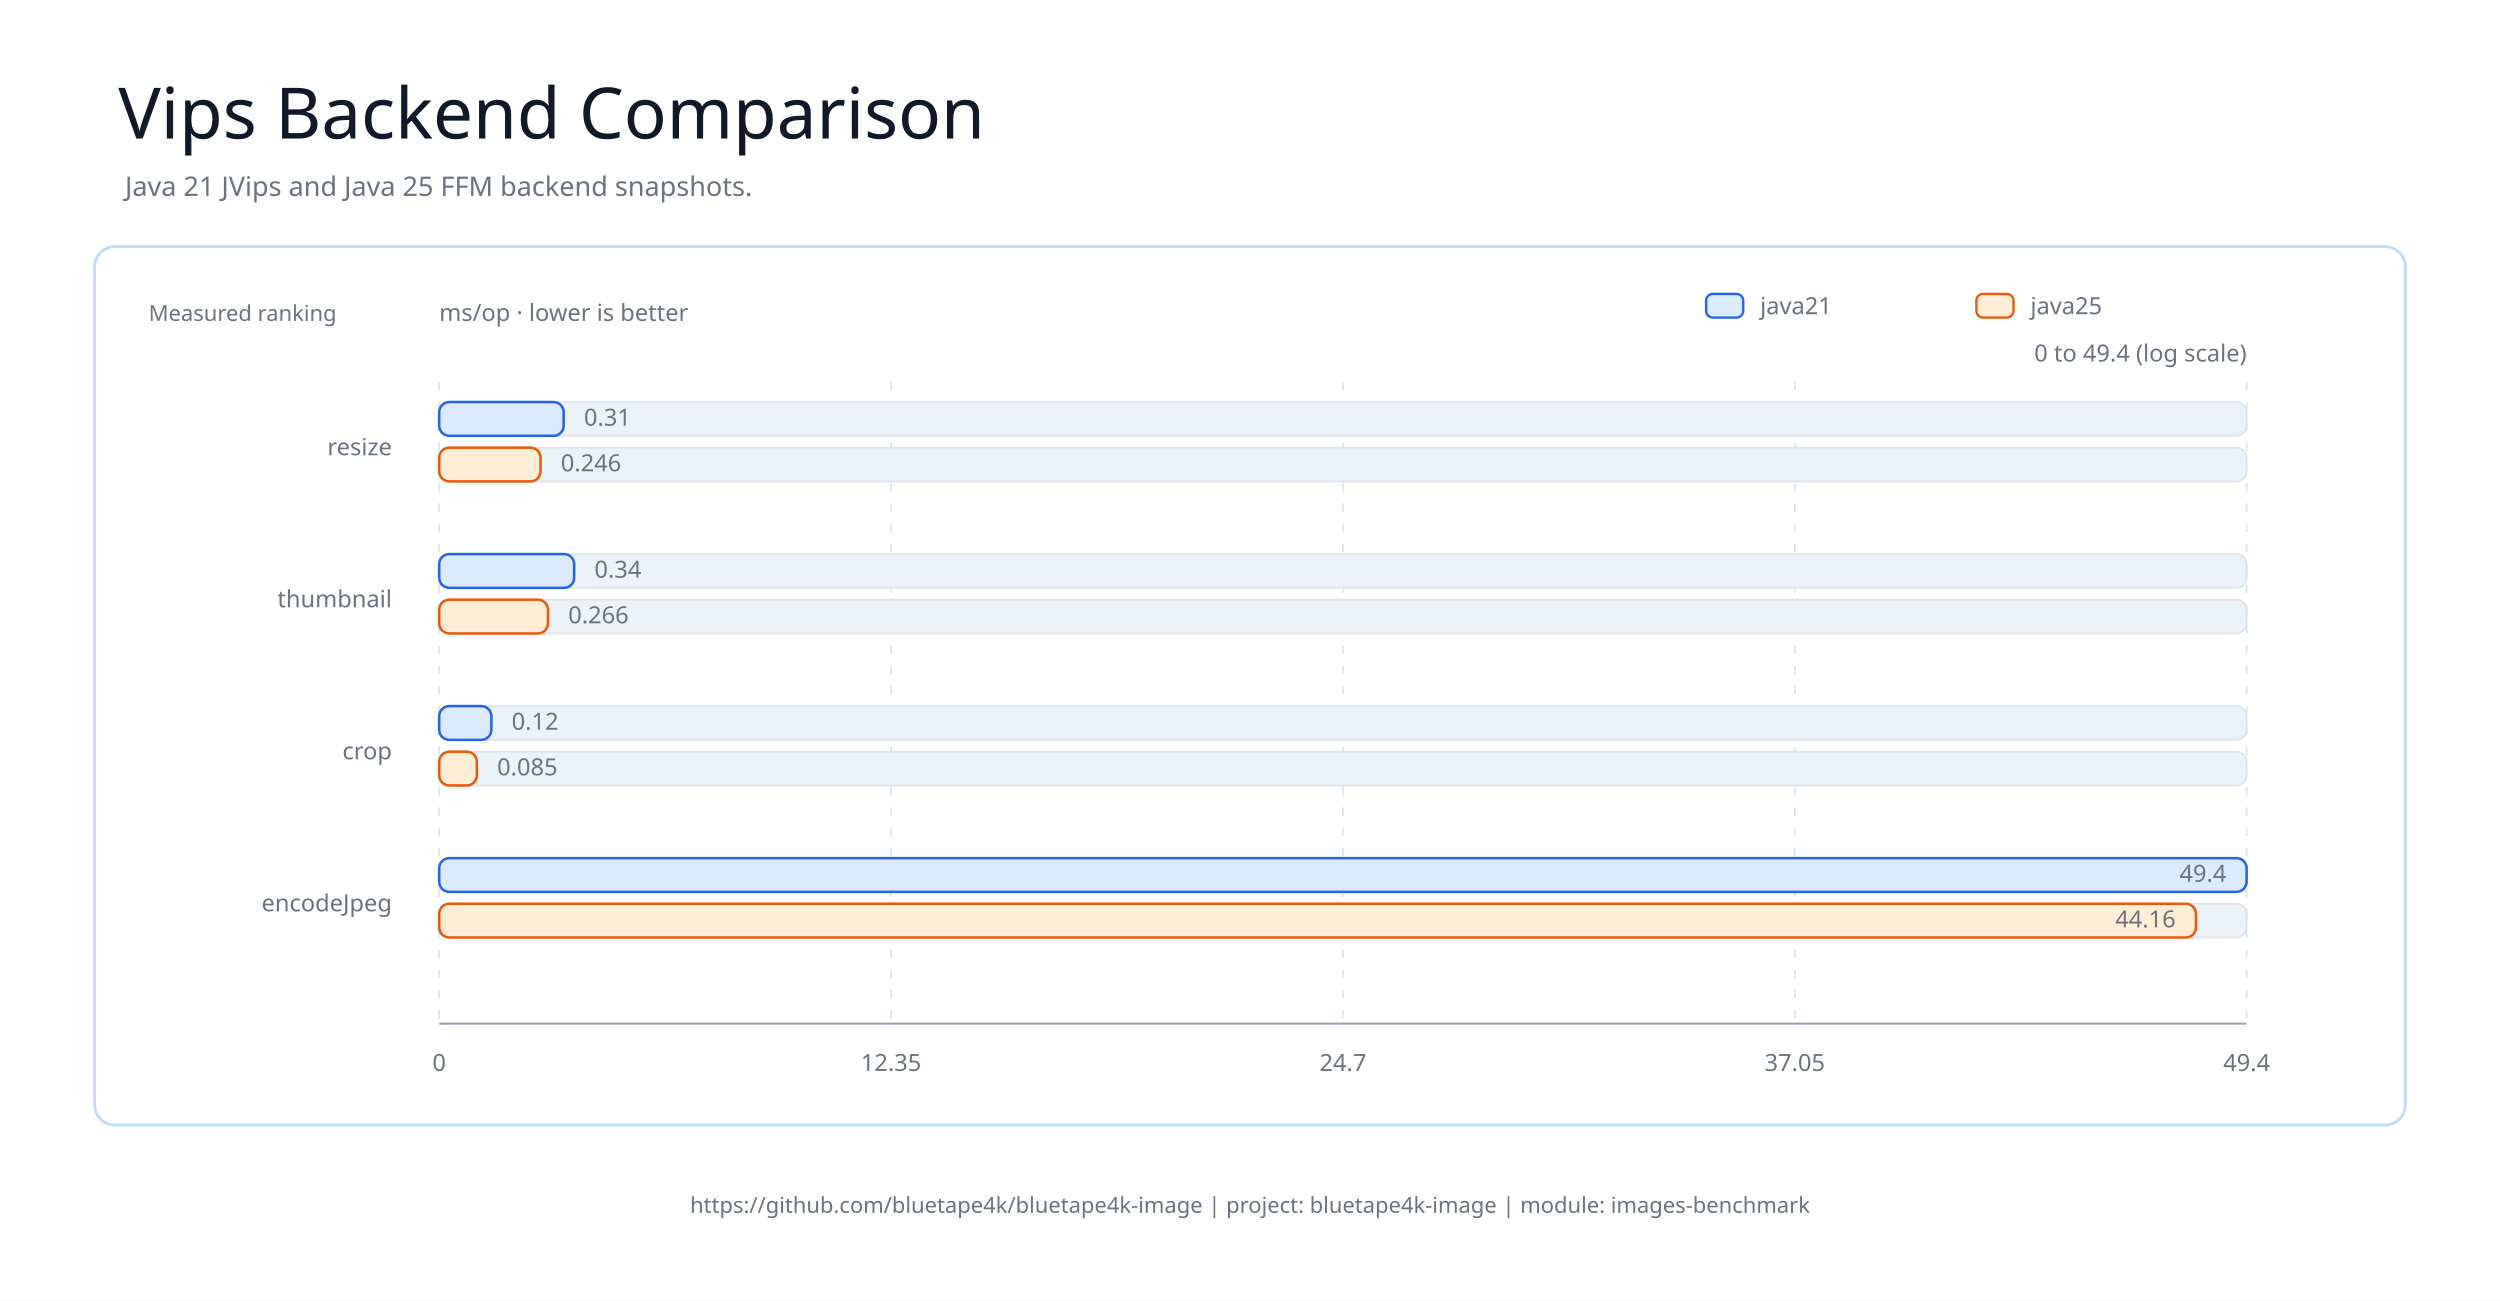
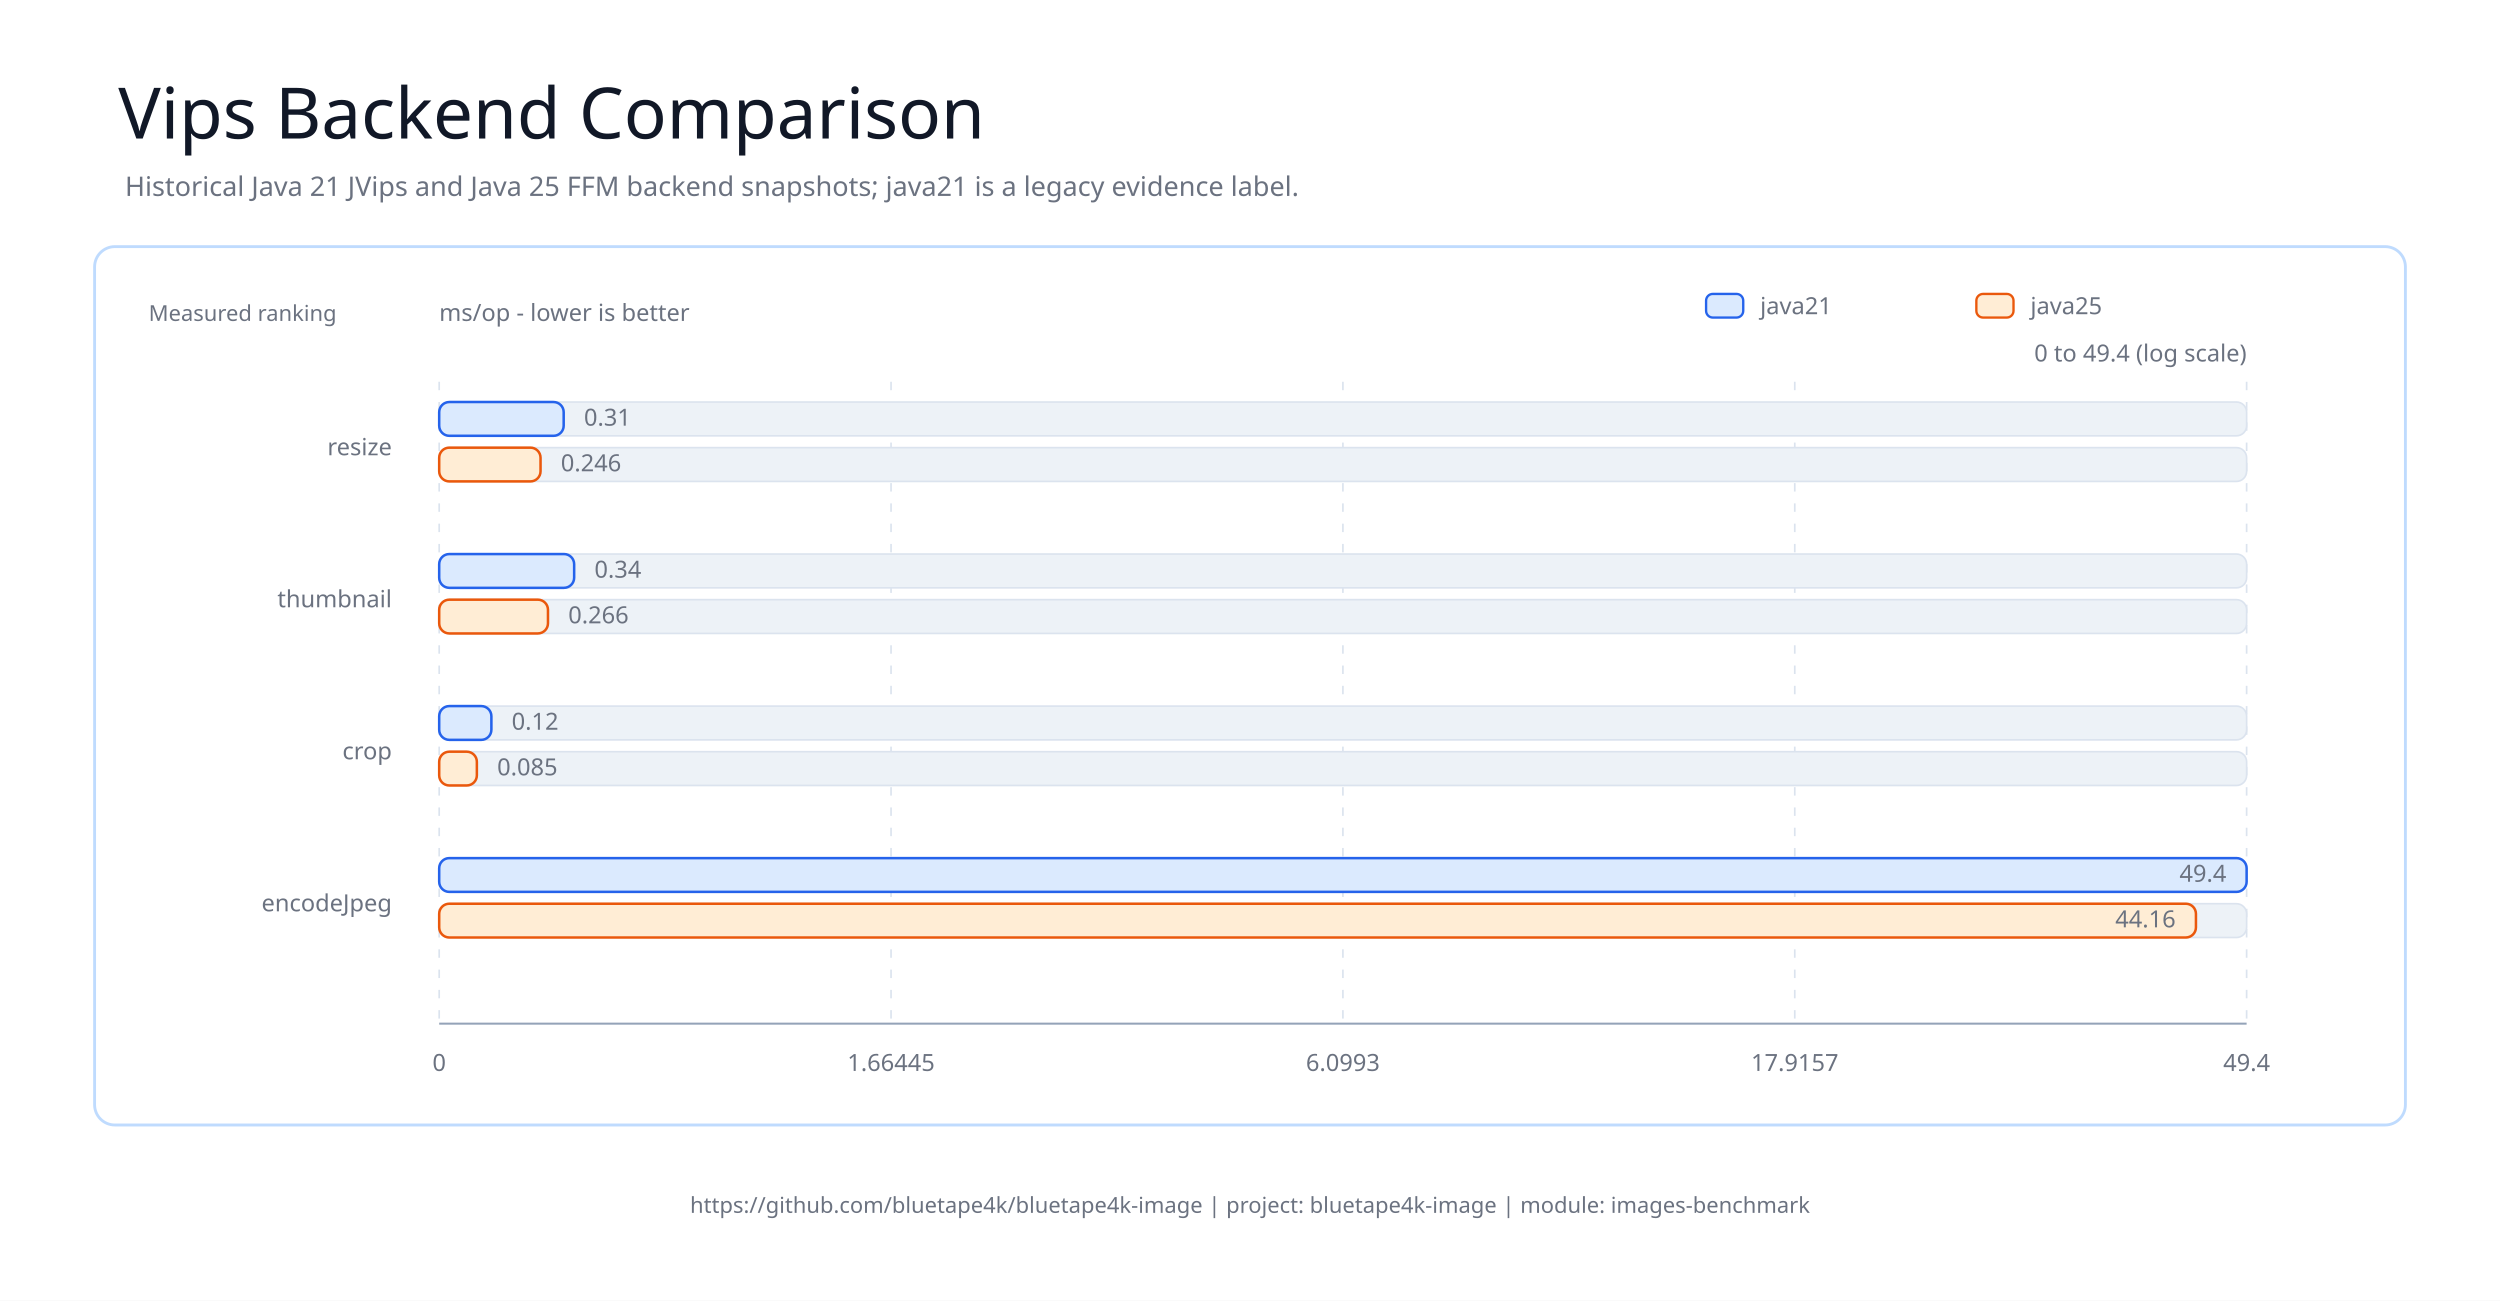
<svg xmlns="http://www.w3.org/2000/svg" width="1480" height="770" viewBox="0 0 1480 770" role="img" aria-label="Vips Backend Comparison">
  <defs>
+     <marker markerUnits="userSpaceOnUse" id="arrow-blue" markerWidth="14" markerHeight="14" viewBox="0 0 14 14" refX="12" refY="7" orient="auto" data-role="primary" data-tip-direction="positive-x">
+       <path data-arrowhead="true" data-role="primary" data-size="14x14" data-solid-head="true" d="M 1 1 L 13 7 L 1 13 Z" fill="#2563eb" stroke="#2563eb" stroke-width="0" stroke-dasharray="none" />
+     </marker>
+     <marker markerUnits="userSpaceOnUse" id="arrow-green" markerWidth="14" markerHeight="14" viewBox="0 0 14 14" refX="12" refY="7" orient="auto" data-role="primary" data-tip-direction="positive-x">
+       <path data-arrowhead="true" data-role="primary" data-size="14x14" data-solid-head="true" d="M 1 1 L 13 7 L 1 13 Z" fill="#16a34a" stroke="#16a34a" stroke-width="0" stroke-dasharray="none" />
+     </marker>
+     <marker markerUnits="userSpaceOnUse" id="arrow-orange" markerWidth="14" markerHeight="14" viewBox="0 0 14 14" refX="12" refY="7" orient="auto" data-role="primary" data-tip-direction="positive-x">
+       <path data-arrowhead="true" data-role="primary" data-size="14x14" data-solid-head="true" d="M 1 1 L 13 7 L 1 13 Z" fill="#ea580c" stroke="#ea580c" stroke-width="0" stroke-dasharray="none" />
+     </marker>
+     <marker markerUnits="userSpaceOnUse" id="arrow-purple" markerWidth="14" markerHeight="14" viewBox="0 0 14 14" refX="12" refY="7" orient="auto" data-role="primary" data-tip-direction="positive-x">
+       <path data-arrowhead="true" data-role="primary" data-size="14x14" data-solid-head="true" d="M 1 1 L 13 7 L 1 13 Z" fill="#9333ea" stroke="#9333ea" stroke-width="0" stroke-dasharray="none" />
+     </marker>
+     <marker markerUnits="userSpaceOnUse" id="arrow-gray" markerWidth="10" markerHeight="10" viewBox="0 0 10 10" refX="8" refY="5" orient="auto" data-role="secondary" data-tip-direction="positive-x">
+       <path data-arrowhead="true" data-role="secondary" data-size="10x10" data-solid-head="true" d="M 1 1 L 9 5 L 1 9 Z" fill="#6b7280" stroke="#6b7280" stroke-width="0" stroke-dasharray="none" />
+     </marker>
    <style>
    .canvas{fill:#ffffff}.panel{fill:#f3f6fa;stroke:#cbd5e1;stroke-width:1.4;stroke-dasharray:8 6}.chart-panel{fill:#ffffff;stroke:#bfdbfe;stroke-width:1.7}.card{fill:#ffffff;stroke:#94a3b8;stroke-width:1.9}.badge-text{font-family:"Comic Mono";font-size:11px;fill:#374151;font-weight:700}
    .edge-blue{stroke:#2563eb;stroke-width:2.1;fill:none;marker-end:url(#arrow-blue);stroke-linecap:round;stroke-linejoin:round}.edge-green{stroke:#16a34a;stroke-width:2.1;fill:none;marker-end:url(#arrow-green);stroke-linecap:round;stroke-linejoin:round}.edge-orange{stroke:#ea580c;stroke-width:2;fill:none;marker-end:url(#arrow-orange);stroke-linecap:round;stroke-linejoin:round}.edge-purple{stroke:#9333ea;stroke-width:2;fill:none;marker-end:url(#arrow-purple);stroke-linecap:round;stroke-linejoin:round}.edge-gray{stroke:#6b7280;stroke-width:1.8;fill:none;marker-end:url(#arrow-gray);stroke-linecap:round;stroke-linejoin:round;stroke-dasharray:6 4}.dashed{stroke-dasharray:6 4}
    .title{font-family:"Architects Daughter";font-size:42px;fill:#111827;font-weight:400}.subtitle{font-family:"Comic Mono";font-size:16px;fill:#6b7280;font-weight:400}.card-title{font-family:"Architects Daughter";font-size:23px;fill:#111827;font-weight:400}.detail,.label,.note,.axis,.value{font-family:"Comic Mono";fill:#6b7280;font-weight:400}.detail{font-size:13px}.label{font-size:12px}.note{font-size:13px}.axis{font-size:14px}.value{font-size:14px}.panel-title{font-family:"Comic Mono";font-size:16px;fill:#4b5563;font-weight:700;letter-spacing:0.8px}
  </style>
  </defs>
  <rect class="canvas" width="1480" height="770" />
  <text class="title" x="70" y="82">Vips Backend Comparison</text>
-   <text class="subtitle" x="74" y="116">Java 21 JVips and Java 25 FFM backend snapshots.</text>
+   <text class="subtitle" x="74" y="116">Historical Java 21 JVips and Java 25 FFM backend snapshots; java21 is a legacy evidence label.</text>
  <rect class="chart-panel" x="56" y="146" width="1368" height="520" rx="12" />
  <text class="note" x="88" y="190">Measured ranking</text>
-   <text class="axis" x="260" y="190">ms/op · lower is better</text>
+   <text class="axis" x="260" y="190">ms/op - lower is better</text>
  <text class="axis" x="1330.0" y="214" text-anchor="end">0 to 49.4 (log scale)</text>
  <text class="note" x="740.0" y="718" text-anchor="middle">https://github.com/bluetape4k/bluetape4k-image | project: bluetape4k-image | module: images-benchmark</text>
  <rect x="1010" y="174" width="22" height="14" rx="4" fill="#dbeafe" stroke="#2563eb" stroke-width="1.4" />
  <text class="axis" x="1042" y="186">java21</text>
  <rect x="1170" y="174" width="22" height="14" rx="4" fill="#ffedd5" stroke="#ea580c" stroke-width="1.4" />
  <text class="axis" x="1202" y="186">java25</text>
  <line x1="260.0" y1="226" x2="260.0" y2="606" stroke="#dbe3ee" stroke-width="1" stroke-dasharray="5 7" />
  <text class="axis" x="260.0" y="634" text-anchor="middle">0</text>
  <line x1="527.5" y1="226" x2="527.5" y2="606" stroke="#dbe3ee" stroke-width="1" stroke-dasharray="5 7" />
-   <text class="axis" x="527.5" y="634" text-anchor="middle">12.35</text>
+   <text class="axis" x="527.5" y="634" text-anchor="middle">1.66445</text>
  <line x1="795.0" y1="226" x2="795.0" y2="606" stroke="#dbe3ee" stroke-width="1" stroke-dasharray="5 7" />
-   <text class="axis" x="795.0" y="634" text-anchor="middle">24.7</text>
+   <text class="axis" x="795.0" y="634" text-anchor="middle">6.0993</text>
  <line x1="1062.5" y1="226" x2="1062.5" y2="606" stroke="#dbe3ee" stroke-width="1" stroke-dasharray="5 7" />
-   <text class="axis" x="1062.5" y="634" text-anchor="middle">37.05</text>
+   <text class="axis" x="1062.5" y="634" text-anchor="middle">17.9157</text>
  <line x1="1330.0" y1="226" x2="1330.0" y2="606" stroke="#dbe3ee" stroke-width="1" stroke-dasharray="5 7" />
  <text class="axis" x="1330.0" y="634" text-anchor="middle">49.4</text>
  <line x1="260" y1="606" x2="1330" y2="606" stroke="#94a3b8" stroke-width="1.2" />
  <text class="axis" x="232" y="269.5" text-anchor="end">resize</text>
  <rect x="260" y="238" width="1070.0" height="20" rx="6" fill="#edf2f7" stroke="#dbe3ee" stroke-width="1" />
  <rect x="260" y="238" width="73.7" height="20" rx="6" fill="#dbeafe" stroke="#2563eb" stroke-width="1.5" />
  <text class="value" x="345.7" y="252" text-anchor="start">0.31</text>
  <rect x="260" y="265" width="1070.0" height="20" rx="6" fill="#edf2f7" stroke="#dbe3ee" stroke-width="1" />
  <rect x="260" y="265" width="60.0" height="20" rx="6" fill="#ffedd5" stroke="#ea580c" stroke-width="1.5" />
  <text class="value" x="332.0" y="279" text-anchor="start">0.246</text>
  <text class="axis" x="232" y="359.5" text-anchor="end">thumbnail</text>
  <rect x="260" y="328" width="1070.0" height="20" rx="6" fill="#edf2f7" stroke="#dbe3ee" stroke-width="1" />
  <rect x="260" y="328" width="79.9" height="20" rx="6" fill="#dbeafe" stroke="#2563eb" stroke-width="1.5" />
  <text class="value" x="351.9" y="342" text-anchor="start">0.34</text>
  <rect x="260" y="355" width="1070.0" height="20" rx="6" fill="#edf2f7" stroke="#dbe3ee" stroke-width="1" />
  <rect x="260" y="355" width="64.4" height="20" rx="6" fill="#ffedd5" stroke="#ea580c" stroke-width="1.5" />
  <text class="value" x="336.4" y="369" text-anchor="start">0.266</text>
  <text class="axis" x="232" y="449.5" text-anchor="end">crop</text>
  <rect x="260" y="418" width="1070.0" height="20" rx="6" fill="#edf2f7" stroke="#dbe3ee" stroke-width="1" />
  <rect x="260" y="418" width="30.9" height="20" rx="6" fill="#dbeafe" stroke="#2563eb" stroke-width="1.5" />
  <text class="value" x="302.9" y="432" text-anchor="start">0.12</text>
  <rect x="260" y="445" width="1070.0" height="20" rx="6" fill="#edf2f7" stroke="#dbe3ee" stroke-width="1" />
  <rect x="260" y="445" width="22.3" height="20" rx="6" fill="#ffedd5" stroke="#ea580c" stroke-width="1.5" />
  <text class="value" x="294.3" y="459" text-anchor="start">0.085</text>
  <text class="axis" x="232" y="539.5" text-anchor="end">encodeJpeg</text>
  <rect x="260" y="508" width="1070.0" height="20" rx="6" fill="#edf2f7" stroke="#dbe3ee" stroke-width="1" />
  <rect x="260" y="508" width="1070.0" height="20" rx="6" fill="#dbeafe" stroke="#2563eb" stroke-width="1.5" />
  <text class="value" x="1318.0" y="522" text-anchor="end">49.4</text>
  <rect x="260" y="535" width="1070.0" height="20" rx="6" fill="#edf2f7" stroke="#dbe3ee" stroke-width="1" />
  <rect x="260" y="535" width="1040.0" height="20" rx="6" fill="#ffedd5" stroke="#ea580c" stroke-width="1.5" />
  <text class="value" x="1288.0" y="549" text-anchor="end">44.16</text>
</svg>
